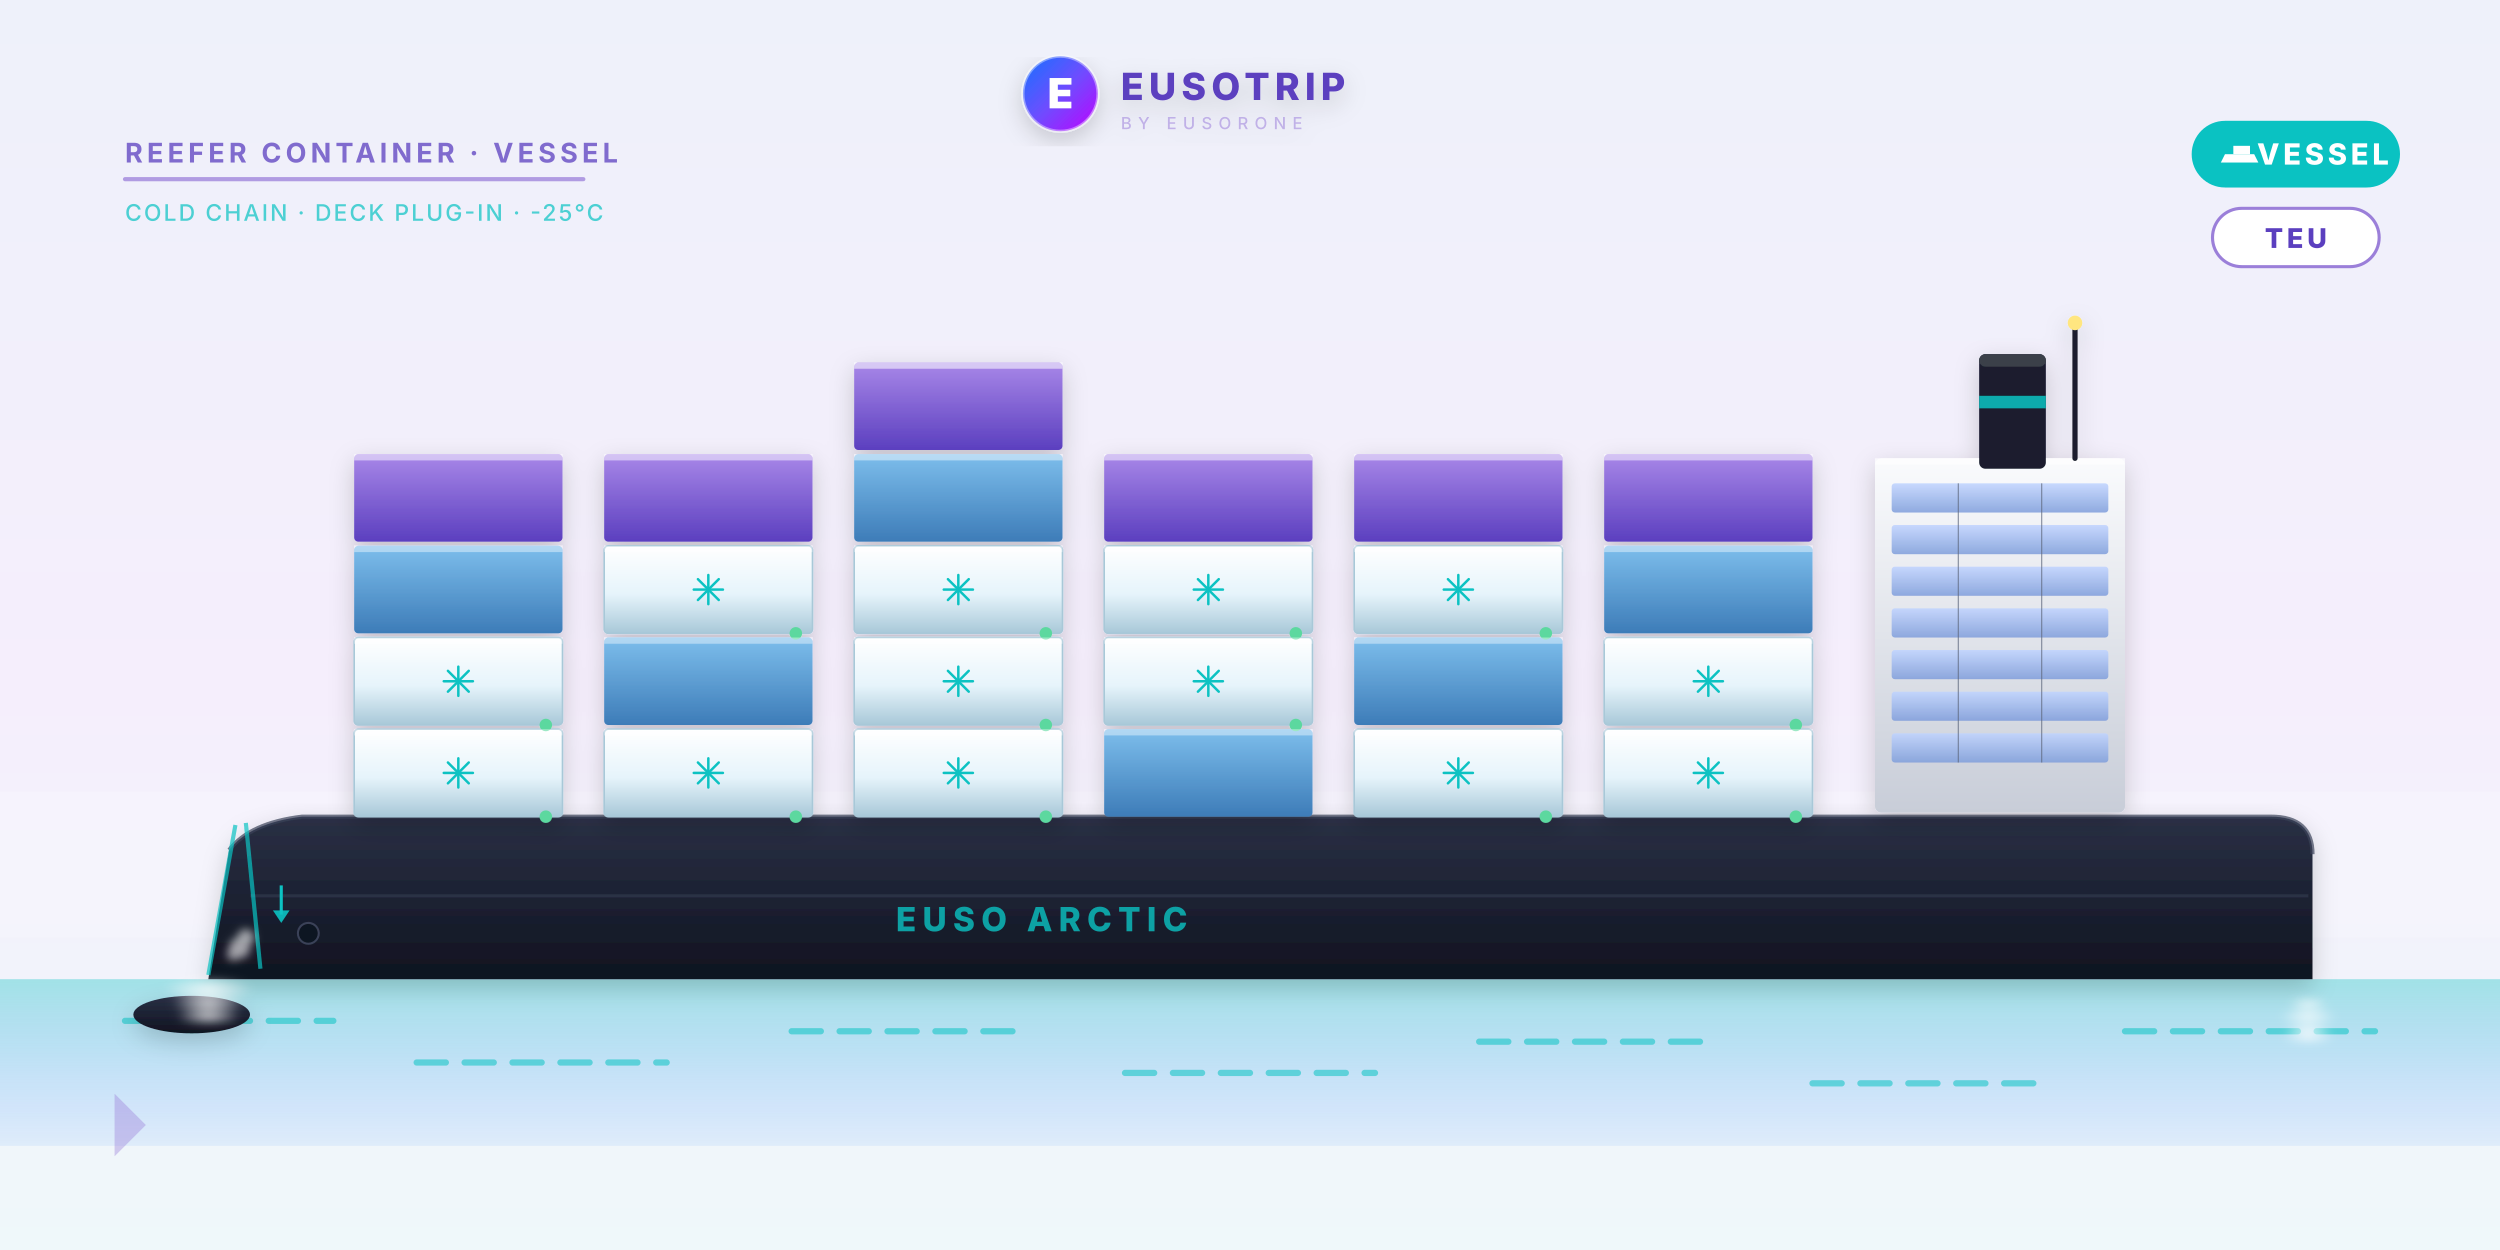
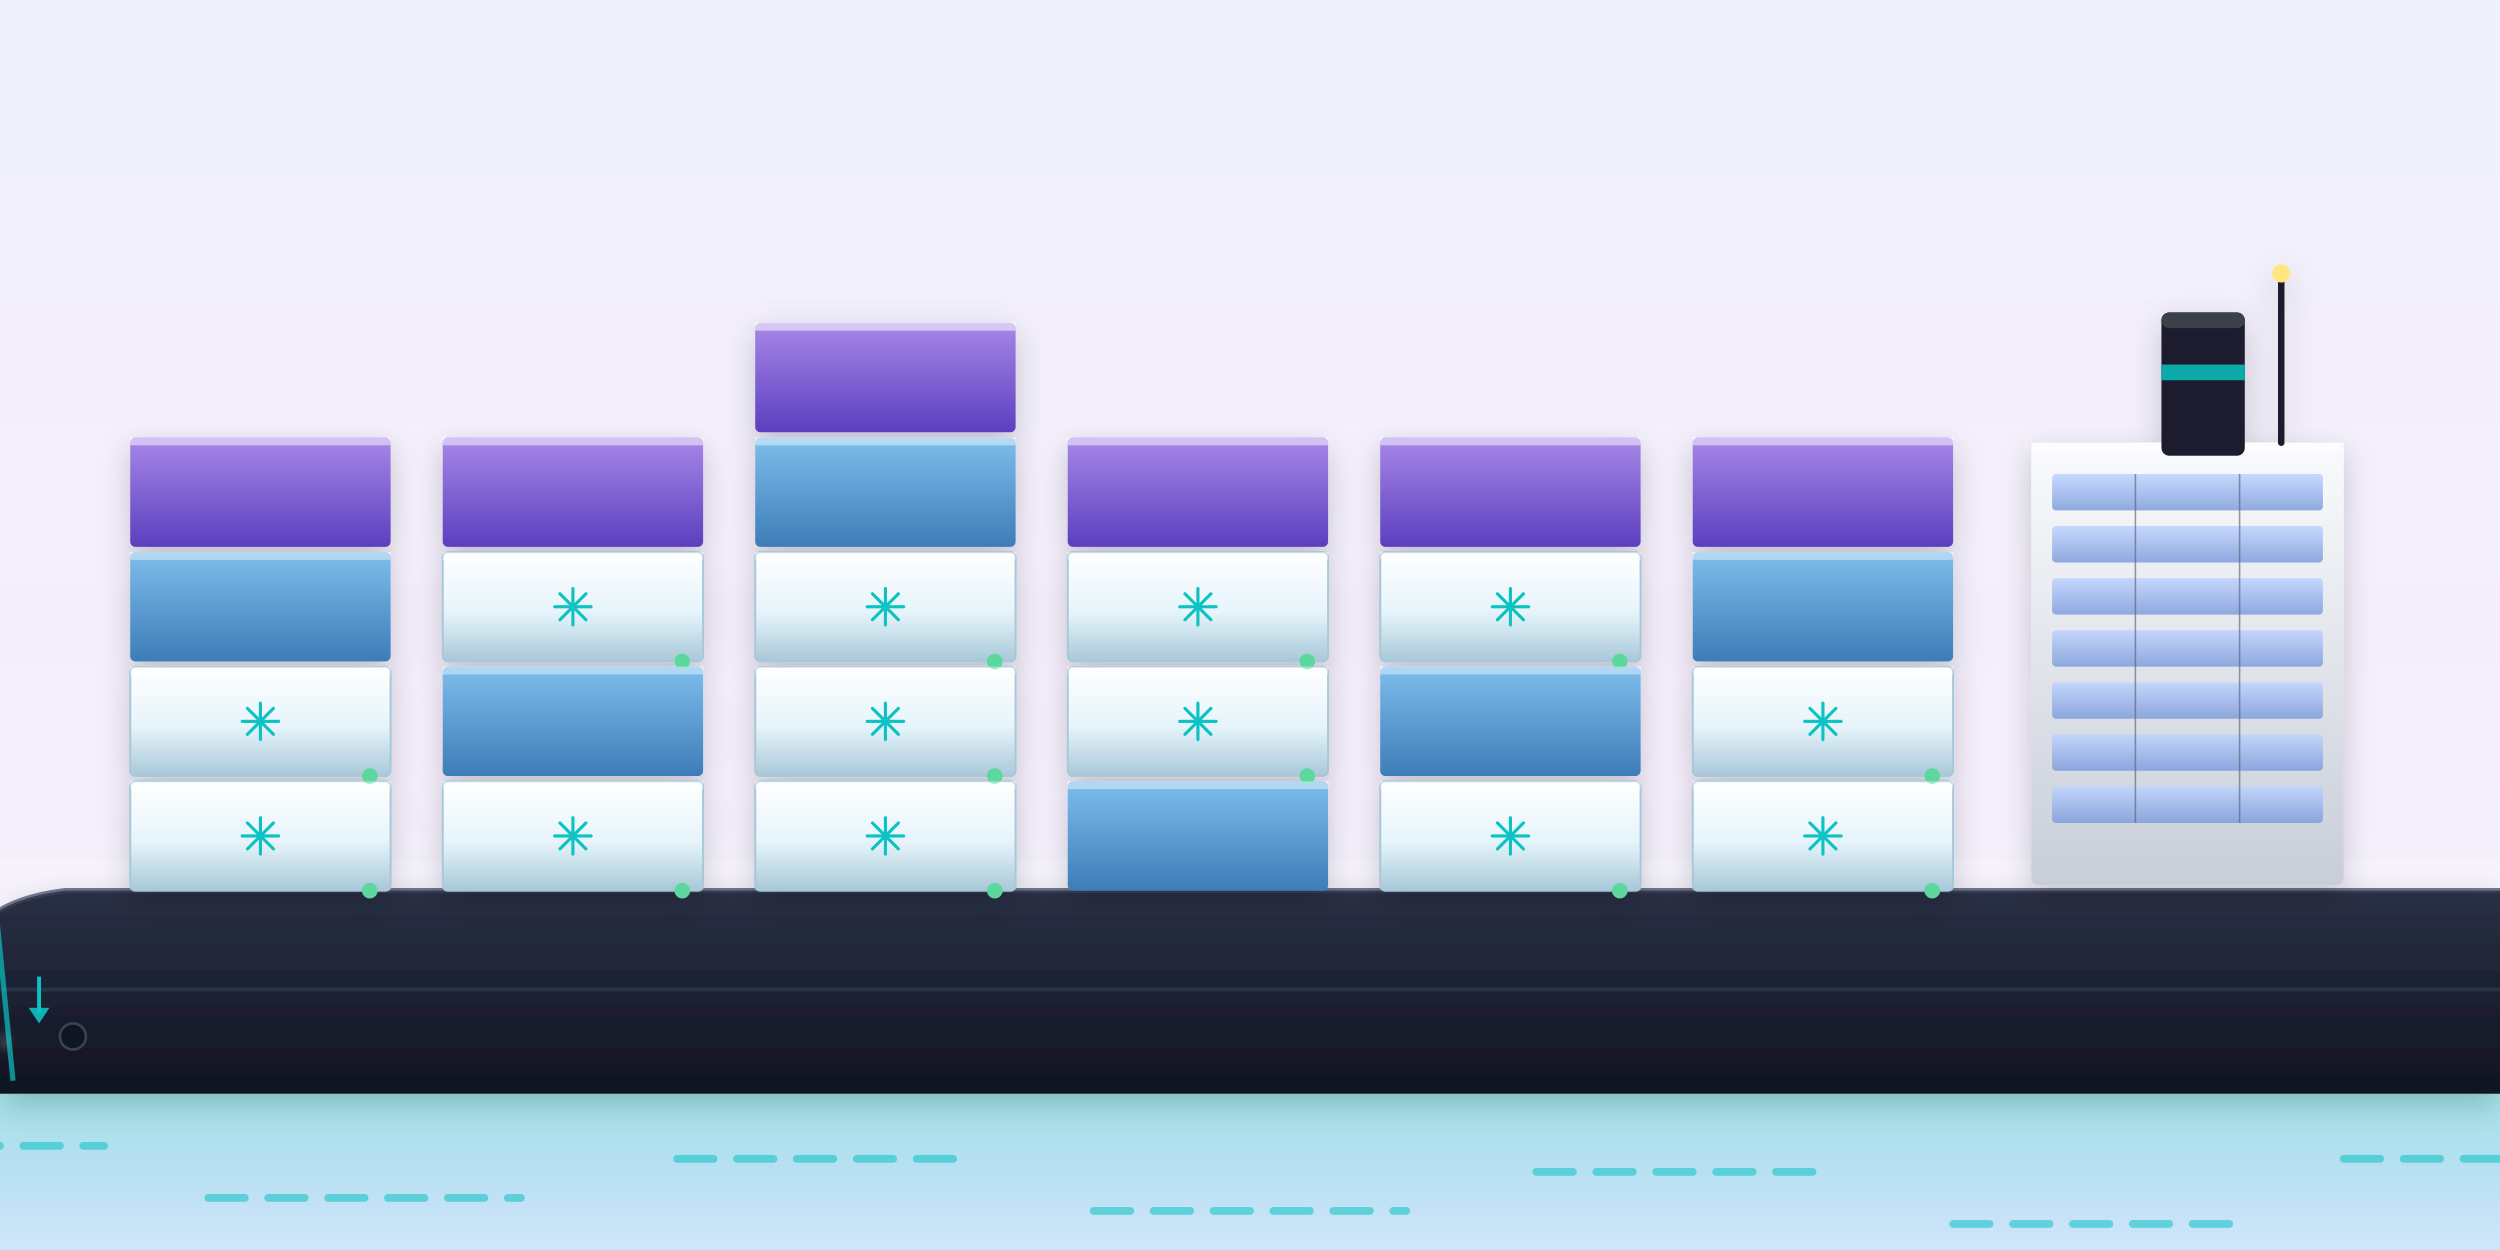
- <svg xmlns="http://www.w3.org/2000/svg" viewBox="0 0 1200 600" width="1200" height="600">
+ <svg xmlns="http://www.w3.org/2000/svg" width="1200" height="600" viewBox="0 50 1200 480" preserveAspectRatio="xMidYMid slice">
  <style>
    /* ========== HULL PITCH — ocean swell, bow rises and falls ========== */
    .hull-pitch {
      transform-origin: 600px 470px;
      animation: hull-pitch 7s ease-in-out infinite;
    }
    @keyframes hull-pitch {
      0%, 100% { transform: rotate(0deg);     }
      25%      { transform: rotate(-0.4deg);  }
      50%      { transform: rotate(0deg);     }
      75%      { transform: rotate(0.35deg);  }
    }
    .hull-roll {
      transform-origin: 600px 470px;
      animation: hull-roll 5.6s ease-in-out infinite;
    }
    @keyframes hull-roll {
      0%, 100% { transform: translateY(0)    skewX(0deg);   }
      50%      { transform: translateY(-1px) skewX(0.3deg); }
    }
    .stack-settle {
      animation: stack-settle 7s ease-in-out infinite -0.4s;
    }
    @keyframes stack-settle {
      0%, 100% { transform: translateY(0); }
      25%      { transform: translateY(0.6px); }
      75%      { transform: translateY(-0.6px); }
    }
    .antenna-arc {
      animation: antenna-arc 7s ease-in-out infinite;
    }
    @keyframes antenna-arc {
      0%, 100% { transform: translate(0,0); }
      25%      { transform: translate(-0.8px, 1px); }
      50%      { transform: translate(0,0); }
      75%      { transform: translate(0.8px, -1px); }
    }
    .bow-wave-1 { animation: bow-wave 2.4s ease-out infinite; }
    .bow-wave-2 { animation: bow-wave 2.4s ease-out infinite -0.8s; }
    .bow-wave-3 { animation: bow-wave 2.4s ease-out infinite -1.6s; }
    @keyframes bow-wave {
      0%   { opacity: 0;    transform: translateX(0)    scale(0.5); }
      15%  { opacity: 0.85; }
      100% { opacity: 0;    transform: translateX(-32px) scale(1.6); }
    }
    .bow-spray {
      animation: bow-spray 1.6s ease-out infinite;
    }
    @keyframes bow-spray {
      0%   { opacity: 0;   transform: translate(0,0)      scale(0.5); }
      20%  { opacity: 0.6; }
      100% { opacity: 0;   transform: translate(-22px,-14px) scale(1.3); }
    }
    .wake-1 { animation: wake-drift 3.2s linear infinite; }
    .wake-2 { animation: wake-drift 3.2s linear infinite -0.7s; }
    .wake-3 { animation: wake-drift 3.2s linear infinite -1.4s; }
    .wake-4 { animation: wake-drift 3.2s linear infinite -2.1s; }
    @keyframes wake-drift {
      0%   { opacity: 0;    transform: translateX(0)   scale(0.6); }
      15%  { opacity: 0.7;  }
      85%  { opacity: 0.3;  }
      100% { opacity: 0;    transform: translateX(85px) scale(1.4); }
    }

    /* ========== ORIGINAL VOCAB ========== */
    .sheen-band { animation: sheen-sweep 5s ease-in-out infinite; }
    @keyframes sheen-sweep {
      0%   { transform: translateX(-740px); }
      60%  { transform: translateX(740px); }
      100% { transform: translateX(740px); }
    }
    .wordmark-breath { animation: wordmark-breath 6s ease-in-out infinite; }
    @keyframes wordmark-breath {
      0%, 100% { opacity: 0.55; }
      50%      { opacity: 0.85; }
    }
    .badge-pulse {
      transform-box: fill-box; transform-origin: center;
      animation: badge-pulse 3.2s ease-in-out infinite;
    }
    @keyframes badge-pulse {
      0%, 100% { transform: scale(1);    opacity: 0.95; }
      50%      { transform: scale(1.04); opacity: 1; }
    }
    .chevron-pulse { animation: chevron-pulse 2.2s ease-in-out infinite; }
    @keyframes chevron-pulse {
      0%, 100% { opacity: 0.30; transform: translateX(0); }
      50%      { opacity: 0.65; transform: translateX(-4px); }
    }
    .sky-drift { animation: sky-drift 14s ease-in-out infinite; }
    @keyframes sky-drift {
      0%   { transform: translateX(-200px); }
      100% { transform: translateX(1400px); }
    }
    .bridge-window-pulse { animation: bridge-window-pulse 4s ease-in-out infinite; }
    @keyframes bridge-window-pulse {
      0%, 100% { opacity: 0.78; }
      50%      { opacity: 0.95; }
    }
    .antenna-blink {
      animation: antenna-blink 1.4s ease-in-out infinite;
      transform-box: fill-box; transform-origin: center;
    }
    @keyframes antenna-blink {
      0%, 65%, 100% { opacity: 0.35; transform: scale(1); }
      70%, 80%      { opacity: 1;    transform: scale(1.25); }
    }
    .bow-pulse { animation: bow-pulse 2.6s ease-in-out infinite; }
    @keyframes bow-pulse {
      0%, 100% { opacity: 0.55; }
      50%      { opacity: 0.95; }
    }
    .draft-fade { animation: draft-fade 7s ease-in-out infinite; }
    @keyframes draft-fade {
      0%, 100% { opacity: 0.55; }
      50%      { opacity: 0.78; }
    }
    /* ========== BRAND LOCKUP ========== */
    .brand-mark {
      transform-box: fill-box; transform-origin: center;
      animation: brand-pulse 3.6s ease-in-out infinite;
    }
    @keyframes brand-pulse {
      0%, 100% { transform: scale(1);    opacity: 0.92; }
      50%      { transform: scale(1.05); opacity: 1; }
    }
    .brand-word { animation: brand-word-breath 6s ease-in-out infinite; }
    @keyframes brand-word-breath {
      0%, 100% { opacity: 0.78; }
      50%      { opacity: 1; }
    }

    @media (prefers-reduced-motion: reduce) {
      .hull-pitch, .hull-roll, .stack-settle, .antenna-arc,
      .bow-wave-1, .bow-wave-2, .bow-wave-3, .bow-spray,
      .wake-1, .wake-2, .wake-3, .wake-4,
      .sheen-band, .wordmark-breath, .badge-pulse, .chevron-pulse,
      .sky-drift, .bridge-window-pulse, .antenna-blink,
      .bow-pulse, .draft-fade, .brand-mark, .brand-word { animation: none !important; }
    }
+   
+     /* ========== DARK-MODE OVERRIDES (2026-05-16) ========== */
+     @media (prefers-color-scheme: dark) {
+       .sky-bg          { fill: url(#skyDark) !important; }
+       .ground-line     { stroke: #5E4FC6 !important; opacity: 0.55 !important; }
+       .ground-shadow   { fill: #060912 !important; opacity: 0.55 !important; }
+       .brand-word      { fill: #C9B6FF !important; }
+       .brand-tagline   { fill: #8B7FE3 !important; }
+       .equipment-label { fill: #C9B6FF !important; }
+       .equipment-sub   { fill: #8B7FE3 !important; }
+       .equipment-rule  { stroke: #6E4DFF !important; }
+     }
  </style>
  <defs>
+     <linearGradient id="skyDark" x1="0" y1="0" x2="0" y2="1">
+       <stop offset="0%" stop-color="#0A0F1F" />
+       <stop offset="55%" stop-color="#141A2E" />
+       <stop offset="100%" stop-color="#0B0F1B" />
+     </linearGradient>
    <linearGradient id="brandIridescent" x1="0" y1="0" x2="1" y2="1">
      <stop offset="0%" stop-color="#1473FF" />
      <stop offset="50%" stop-color="#6E4DFF" />
      <stop offset="100%" stop-color="#BE01FF" />
    </linearGradient>
    <linearGradient id="sky" x1="0" y1="0" x2="0" y2="1">
      <stop offset="0%" stop-color="#EEF1FA" />
      <stop offset="55%" stop-color="#F5EEFC" />
      <stop offset="100%" stop-color="#EFF8FA" />
    </linearGradient>
    <linearGradient id="hull" x1="0" y1="0" x2="0" y2="1">
      <stop offset="0%" stop-color="#2A3045" />
      <stop offset="100%" stop-color="#0F1320" />
    </linearGradient>
    <linearGradient id="water" x1="0" y1="0" x2="0" y2="1">
      <stop offset="0%" stop-color="#0AC2C2" stop-opacity="0.35" />
      <stop offset="100%" stop-color="#1473FF" stop-opacity="0.08" />
    </linearGradient>
    <linearGradient id="conReefer" x1="0" y1="0" x2="0" y2="1">
      <stop offset="0%" stop-color="#FFFFFF" />
      <stop offset="55%" stop-color="#E6F4FB" />
      <stop offset="100%" stop-color="#A8C8D8" />
    </linearGradient>
    <linearGradient id="conBlue" x1="0" y1="0" x2="0" y2="1">
      <stop offset="0%" stop-color="#7DBEEC" />
      <stop offset="100%" stop-color="#3D7CB8" />
    </linearGradient>
    <linearGradient id="conPurple" x1="0" y1="0" x2="0" y2="1">
      <stop offset="0%" stop-color="#A887E8" />
      <stop offset="100%" stop-color="#5B3FBF" />
    </linearGradient>
    <linearGradient id="bridge" x1="0" y1="0" x2="0" y2="1">
      <stop offset="0%" stop-color="#FAFBFD" />
      <stop offset="100%" stop-color="#C8CDD8" />
    </linearGradient>
    <linearGradient id="windowGlass" x1="0" y1="0" x2="0" y2="1">
      <stop offset="0%" stop-color="#BFD3FF" />
      <stop offset="100%" stop-color="#7E9DDB" />
    </linearGradient>
    <filter id="rigShadow" x="-10%" y="-10%" width="120%" height="130%">
      <feGaussianBlur in="SourceAlpha" stdDeviation="6" />
      <feOffset dx="0" dy="4" result="offsetBlur" />
      <feComponentTransfer>
        <feFuncA type="linear" slope="0.18" />
      </feComponentTransfer>
      <feMerge>
        <feMergeNode />
        <feMergeNode in="SourceGraphic" />
      </feMerge>
    </filter>
    <radialGradient id="foam" cx="0.5" cy="0.5" r="0.5">
      <stop offset="0%" stop-color="#FFFFFF" stop-opacity="0.85" />
      <stop offset="60%" stop-color="#FFFFFF" stop-opacity="0.35" />
      <stop offset="100%" stop-color="#FFFFFF" stop-opacity="0" />
    </radialGradient>
    <filter id="foamBlur" x="-50%" y="-50%" width="200%" height="200%">
      <feGaussianBlur stdDeviation="2" />
    </filter>
    <filter id="smokeBlur" x="-50%" y="-50%" width="200%" height="200%">
      <feGaussianBlur stdDeviation="3" />
    </filter>
  </defs>
  <g class="hull-pitch">
    <g class="hull-roll">
-       <rect width="1200" height="600" fill="url(#sky)" />
+       <rect class="sky-bg" width="1200" height="600" fill="url(#sky)" />
      <rect x="0" y="380" width="1200" height="70" fill="#FFFFFF" opacity="0.18" />
      <rect x="0" y="470" width="1200" height="80" fill="url(#water)" />
      <g stroke="#0AC2C2" stroke-width="3" stroke-linecap="round" opacity="0.55">
        <line x1="60" y1="490" x2="160" y2="490" stroke-dasharray="14 9" />
        <line x1="200" y1="510" x2="320" y2="510" stroke-dasharray="14 9" />
        <line x1="380" y1="495" x2="490" y2="495" stroke-dasharray="14 9" />
        <line x1="540" y1="515" x2="660" y2="515" stroke-dasharray="14 9" />
        <line x1="710" y1="500" x2="820" y2="500" stroke-dasharray="14 9" />
        <line x1="870" y1="520" x2="980" y2="520" stroke-dasharray="14 9" />
        <line x1="1020" y1="495" x2="1140" y2="495" stroke-dasharray="14 9" />
      </g>
      <g filter="url(#rigShadow)">
        <ellipse cx="92" cy="487" rx="28" ry="9" fill="url(#hull)" />
        <path d="M 100 470 L 110 408 Q 120 395 145 392 L 1090 392 Q 1110 392 1110 410 L 1110 470 Z" fill="url(#hull)" />
        <path d="M 110 408 Q 120 395 145 392 L 1090 392 Q 1110 392 1110 410" stroke="#3A4258" stroke-width="2" fill="none" opacity="0.7" />
        <line x1="120" y1="430" x2="1108" y2="430" stroke="#3A4258" stroke-width="1.5" opacity="0.5" />
        <line x1="118" y1="395" x2="125" y2="465" stroke="#0AC2C2" stroke-width="2" opacity="0.7" />
        <g transform="translate(135 425)">
          <line x1="0" y1="0" x2="0" y2="14" stroke="#0AC2C2" stroke-width="1.5" />
          <path d="M -4 12 L 4 12 L 0 18 Z" fill="#0AC2C2" opacity="0.9" />
        </g>
        <circle cx="148" cy="448" r="5" fill="#0F1320" stroke="#3A4258" stroke-width="1" />
-         <text x="500" y="447" text-anchor="middle" font-family="Inter, system-ui, sans-serif" font-weight="800" font-size="16" fill="#0AC2C2" opacity="0.8" letter-spacing="3">EUSO ARCTIC</text>
      </g>
      <g filter="url(#rigShadow)">
        <g transform="translate(170 0)">
          <rect x="0" y="350" width="100" height="42" rx="2" fill="url(#conReefer)" stroke="#A8C8D8" stroke-width="0.8" />
          <rect x="0" y="306" width="100" height="42" rx="2" fill="url(#conReefer)" stroke="#A8C8D8" stroke-width="0.8" />
          <rect x="0" y="262" width="100" height="42" rx="2" fill="url(#conBlue)" />
          <rect x="0" y="218" width="100" height="42" rx="2" fill="url(#conPurple)" />
          <g transform="translate(50 371)" stroke="#0AC2C2" stroke-width="1.2" stroke-linecap="round" fill="none">
            <line x1="0" y1="-7" x2="0" y2="7" />
            <line x1="-7" y1="0" x2="7" y2="0" />
            <line x1="-5" y1="-5" x2="5" y2="5" />
            <line x1="-5" y1="5" x2="5" y2="-5" />
          </g>
          <g transform="translate(50 327)" stroke="#0AC2C2" stroke-width="1.2" stroke-linecap="round" fill="none">
            <line x1="0" y1="-7" x2="0" y2="7" />
            <line x1="-7" y1="0" x2="7" y2="0" />
            <line x1="-5" y1="-5" x2="5" y2="5" />
            <line x1="-5" y1="5" x2="5" y2="-5" />
          </g>
          <circle cx="92" cy="392" r="3" fill="#5BD89F" />
          <circle cx="92" cy="348" r="3" fill="#5BD89F" />
          <rect x="0" y="218" width="100" height="3" fill="#FFFFFF" opacity="0.5" />
          <rect x="0" y="262" width="100" height="3" fill="#FFFFFF" opacity="0.4" />
          <rect x="0" y="306" width="100" height="3" fill="#FFFFFF" opacity="0.4" />
          <rect x="0" y="350" width="100" height="3" fill="#FFFFFF" opacity="0.4" />
        </g>
        <g transform="translate(290 0)">
          <rect x="0" y="350" width="100" height="42" rx="2" fill="url(#conReefer)" stroke="#A8C8D8" stroke-width="0.8" />
          <rect x="0" y="306" width="100" height="42" rx="2" fill="url(#conBlue)" />
          <rect x="0" y="262" width="100" height="42" rx="2" fill="url(#conReefer)" stroke="#A8C8D8" stroke-width="0.8" />
          <rect x="0" y="218" width="100" height="42" rx="2" fill="url(#conPurple)" />
          <g transform="translate(50 371)" stroke="#0AC2C2" stroke-width="1.2" stroke-linecap="round" fill="none">
            <line x1="0" y1="-7" x2="0" y2="7" />
            <line x1="-7" y1="0" x2="7" y2="0" />
            <line x1="-5" y1="-5" x2="5" y2="5" />
            <line x1="-5" y1="5" x2="5" y2="-5" />
          </g>
          <g transform="translate(50 283)" stroke="#0AC2C2" stroke-width="1.2" stroke-linecap="round" fill="none">
            <line x1="0" y1="-7" x2="0" y2="7" />
            <line x1="-7" y1="0" x2="7" y2="0" />
            <line x1="-5" y1="-5" x2="5" y2="5" />
            <line x1="-5" y1="5" x2="5" y2="-5" />
          </g>
          <circle cx="92" cy="392" r="3" fill="#5BD89F" />
          <circle cx="92" cy="304" r="3" fill="#5BD89F" />
          <rect x="0" y="218" width="100" height="3" fill="#FFFFFF" opacity="0.5" />
          <rect x="0" y="262" width="100" height="3" fill="#FFFFFF" opacity="0.4" />
          <rect x="0" y="306" width="100" height="3" fill="#FFFFFF" opacity="0.4" />
          <rect x="0" y="350" width="100" height="3" fill="#FFFFFF" opacity="0.4" />
        </g>
        <g transform="translate(410 0)">
          <rect x="0" y="350" width="100" height="42" rx="2" fill="url(#conReefer)" stroke="#A8C8D8" stroke-width="0.8" />
          <rect x="0" y="306" width="100" height="42" rx="2" fill="url(#conReefer)" stroke="#A8C8D8" stroke-width="0.8" />
          <rect x="0" y="262" width="100" height="42" rx="2" fill="url(#conReefer)" stroke="#A8C8D8" stroke-width="0.8" />
          <rect x="0" y="218" width="100" height="42" rx="2" fill="url(#conBlue)" />
          <rect x="0" y="174" width="100" height="42" rx="2" fill="url(#conPurple)" />
          <g transform="translate(50 371)" stroke="#0AC2C2" stroke-width="1.2" stroke-linecap="round" fill="none">
            <line x1="0" y1="-7" x2="0" y2="7" />
            <line x1="-7" y1="0" x2="7" y2="0" />
            <line x1="-5" y1="-5" x2="5" y2="5" />
            <line x1="-5" y1="5" x2="5" y2="-5" />
          </g>
          <g transform="translate(50 327)" stroke="#0AC2C2" stroke-width="1.2" stroke-linecap="round" fill="none">
            <line x1="0" y1="-7" x2="0" y2="7" />
            <line x1="-7" y1="0" x2="7" y2="0" />
            <line x1="-5" y1="-5" x2="5" y2="5" />
            <line x1="-5" y1="5" x2="5" y2="-5" />
          </g>
          <g transform="translate(50 283)" stroke="#0AC2C2" stroke-width="1.2" stroke-linecap="round" fill="none">
            <line x1="0" y1="-7" x2="0" y2="7" />
            <line x1="-7" y1="0" x2="7" y2="0" />
            <line x1="-5" y1="-5" x2="5" y2="5" />
            <line x1="-5" y1="5" x2="5" y2="-5" />
          </g>
          <circle cx="92" cy="392" r="3" fill="#5BD89F" />
          <circle cx="92" cy="348" r="3" fill="#5BD89F" />
          <circle cx="92" cy="304" r="3" fill="#5BD89F" />
          <rect x="0" y="174" width="100" height="3" fill="#FFFFFF" opacity="0.55" />
          <rect x="0" y="218" width="100" height="3" fill="#FFFFFF" opacity="0.45" />
          <rect x="0" y="262" width="100" height="3" fill="#FFFFFF" opacity="0.4" />
          <rect x="0" y="306" width="100" height="3" fill="#FFFFFF" opacity="0.4" />
          <rect x="0" y="350" width="100" height="3" fill="#FFFFFF" opacity="0.4" />
        </g>
        <g transform="translate(530 0)">
          <rect x="0" y="350" width="100" height="42" rx="2" fill="url(#conBlue)" />
          <rect x="0" y="306" width="100" height="42" rx="2" fill="url(#conReefer)" stroke="#A8C8D8" stroke-width="0.8" />
          <rect x="0" y="262" width="100" height="42" rx="2" fill="url(#conReefer)" stroke="#A8C8D8" stroke-width="0.8" />
          <rect x="0" y="218" width="100" height="42" rx="2" fill="url(#conPurple)" />
          <g transform="translate(50 327)" stroke="#0AC2C2" stroke-width="1.2" stroke-linecap="round" fill="none">
            <line x1="0" y1="-7" x2="0" y2="7" />
            <line x1="-7" y1="0" x2="7" y2="0" />
            <line x1="-5" y1="-5" x2="5" y2="5" />
            <line x1="-5" y1="5" x2="5" y2="-5" />
          </g>
          <g transform="translate(50 283)" stroke="#0AC2C2" stroke-width="1.2" stroke-linecap="round" fill="none">
            <line x1="0" y1="-7" x2="0" y2="7" />
            <line x1="-7" y1="0" x2="7" y2="0" />
            <line x1="-5" y1="-5" x2="5" y2="5" />
            <line x1="-5" y1="5" x2="5" y2="-5" />
          </g>
          <circle cx="92" cy="348" r="3" fill="#5BD89F" />
          <circle cx="92" cy="304" r="3" fill="#5BD89F" />
          <rect x="0" y="218" width="100" height="3" fill="#FFFFFF" opacity="0.5" />
          <rect x="0" y="262" width="100" height="3" fill="#FFFFFF" opacity="0.4" />
          <rect x="0" y="306" width="100" height="3" fill="#FFFFFF" opacity="0.4" />
          <rect x="0" y="350" width="100" height="3" fill="#FFFFFF" opacity="0.4" />
        </g>
        <g transform="translate(650 0)">
          <rect x="0" y="350" width="100" height="42" rx="2" fill="url(#conReefer)" stroke="#A8C8D8" stroke-width="0.8" />
          <rect x="0" y="306" width="100" height="42" rx="2" fill="url(#conBlue)" />
          <rect x="0" y="262" width="100" height="42" rx="2" fill="url(#conReefer)" stroke="#A8C8D8" stroke-width="0.8" />
          <rect x="0" y="218" width="100" height="42" rx="2" fill="url(#conPurple)" />
          <g transform="translate(50 371)" stroke="#0AC2C2" stroke-width="1.2" stroke-linecap="round" fill="none">
            <line x1="0" y1="-7" x2="0" y2="7" />
            <line x1="-7" y1="0" x2="7" y2="0" />
            <line x1="-5" y1="-5" x2="5" y2="5" />
            <line x1="-5" y1="5" x2="5" y2="-5" />
          </g>
          <g transform="translate(50 283)" stroke="#0AC2C2" stroke-width="1.2" stroke-linecap="round" fill="none">
            <line x1="0" y1="-7" x2="0" y2="7" />
            <line x1="-7" y1="0" x2="7" y2="0" />
            <line x1="-5" y1="-5" x2="5" y2="5" />
            <line x1="-5" y1="5" x2="5" y2="-5" />
          </g>
          <circle cx="92" cy="392" r="3" fill="#5BD89F" />
          <circle cx="92" cy="304" r="3" fill="#5BD89F" />
          <rect x="0" y="218" width="100" height="3" fill="#FFFFFF" opacity="0.5" />
          <rect x="0" y="262" width="100" height="3" fill="#FFFFFF" opacity="0.4" />
          <rect x="0" y="306" width="100" height="3" fill="#FFFFFF" opacity="0.4" />
          <rect x="0" y="350" width="100" height="3" fill="#FFFFFF" opacity="0.4" />
        </g>
        <g transform="translate(770 0)">
          <rect x="0" y="350" width="100" height="42" rx="2" fill="url(#conReefer)" stroke="#A8C8D8" stroke-width="0.8" />
          <rect x="0" y="306" width="100" height="42" rx="2" fill="url(#conReefer)" stroke="#A8C8D8" stroke-width="0.8" />
          <rect x="0" y="262" width="100" height="42" rx="2" fill="url(#conBlue)" />
          <rect x="0" y="218" width="100" height="42" rx="2" fill="url(#conPurple)" />
          <g transform="translate(50 371)" stroke="#0AC2C2" stroke-width="1.2" stroke-linecap="round" fill="none">
            <line x1="0" y1="-7" x2="0" y2="7" />
            <line x1="-7" y1="0" x2="7" y2="0" />
            <line x1="-5" y1="-5" x2="5" y2="5" />
            <line x1="-5" y1="5" x2="5" y2="-5" />
          </g>
          <g transform="translate(50 327)" stroke="#0AC2C2" stroke-width="1.2" stroke-linecap="round" fill="none">
            <line x1="0" y1="-7" x2="0" y2="7" />
            <line x1="-7" y1="0" x2="7" y2="0" />
            <line x1="-5" y1="-5" x2="5" y2="5" />
            <line x1="-5" y1="5" x2="5" y2="-5" />
          </g>
          <circle cx="92" cy="392" r="3" fill="#5BD89F" />
          <circle cx="92" cy="348" r="3" fill="#5BD89F" />
          <rect x="0" y="218" width="100" height="3" fill="#FFFFFF" opacity="0.5" />
          <rect x="0" y="262" width="100" height="3" fill="#FFFFFF" opacity="0.4" />
          <rect x="0" y="306" width="100" height="3" fill="#FFFFFF" opacity="0.4" />
          <rect x="0" y="350" width="100" height="3" fill="#FFFFFF" opacity="0.4" />
        </g>
      </g>
    </g>
  </g>
  <g filter="url(#rigShadow)">
    <rect x="900" y="220" width="120" height="170" rx="3" fill="url(#bridge)" />
    <rect x="900" y="220" width="120" height="3" fill="#FFFFFF" opacity="0.6" />
    <g fill="url(#windowGlass)" opacity="0.85">
      <rect x="908" y="232" width="104" height="14" rx="1.5" />
      <rect x="908" y="252" width="104" height="14" rx="1.5" />
      <rect x="908" y="272" width="104" height="14" rx="1.5" />
      <rect x="908" y="292" width="104" height="14" rx="1.5" />
      <rect x="908" y="312" width="104" height="14" rx="1.5" />
      <rect x="908" y="332" width="104" height="14" rx="1.5" />
      <rect x="908" y="352" width="104" height="14" rx="1.5" />
    </g>
    <g stroke="#5A6378" stroke-width="0.6" opacity="0.65">
      <line x1="940" y1="232" x2="940" y2="366" />
      <line x1="980" y1="232" x2="980" y2="366" />
    </g>
    <rect x="950" y="170" width="32" height="55" rx="3" fill="#1A1F2E" />
    <rect x="950" y="170" width="32" height="6" rx="3" fill="#3A3F4A" />
    <rect x="950" y="190" width="32" height="6" fill="#0AC2C2" opacity="0.85" />
    <line x1="996" y1="220" x2="996" y2="155" stroke="#1A1F2E" stroke-width="2.5" stroke-linecap="round" />
    <circle cx="996" cy="155" r="3.5" fill="#FFE680" />
  </g>
  <line x1="113" y1="396" x2="100" y2="468" stroke="#0AC2C2" stroke-width="2" opacity="0.7" />
-   <g>
-     <rect x="1052" y="58" width="100" height="32" rx="16" ry="16" fill="#0AC2C2" />
-     <g transform="translate(1066 70)" fill="#FFFFFF">
-       <path d="M 0 8 L 2 4 L 16 4 L 18 8 Z" />
-       <rect x="6" y="0" width="8" height="4" />
-     </g>
-     <text x="1115" y="79" text-anchor="middle" font-family="Inter, system-ui, sans-serif" font-weight="800" font-size="14" letter-spacing="1.8" fill="#FFFFFF">VESSEL</text>
-   </g>
-   <g>
-     <rect x="1062" y="100" width="80" height="28" rx="14" ry="14" fill="#FFFFFF" stroke="#9B7FD9" stroke-width="1.5" />
-     <text x="1102" y="119" text-anchor="middle" font-family="Inter, system-ui, sans-serif" font-weight="800" font-size="13" letter-spacing="1.8" fill="#5B3FBF">TEU</text>
-   </g>
  <g opacity="0.75">
-     <text x="60" y="78" font-family="Inter, system-ui, sans-serif" font-weight="700" font-size="13" letter-spacing="2" fill="#5B3FBF">REEFER CONTAINER · VESSEL</text>
-     <line x1="60" y1="86" x2="280" y2="86" stroke="#9B7FD9" stroke-width="2" stroke-linecap="round" />
-     <text x="60" y="106" font-family="Inter, system-ui, sans-serif" font-weight="500" font-size="11" letter-spacing="1" fill="#0AC2C2" opacity="0.95">COLD CHAIN · DECK PLUG-IN · -25°C</text>
-   </g>
-   <g opacity="0.4">
-     <path d="M 70 540 L 55 525 L 55 555 Z" fill="#9B7FD9" />
  </g>
  <g filter="url(#foamBlur)">
    <ellipse class="wake-1" cx="1108" cy="488" rx="14" ry="4" fill="url(#foam)" />
    <ellipse class="wake-2" cx="1108" cy="494" rx="12" ry="3" fill="url(#foam)" />
    <ellipse class="wake-3" cx="1108" cy="482" rx="10" ry="3" fill="url(#foam)" />
    <ellipse class="wake-4" cx="1108" cy="498" rx="13" ry="3" fill="url(#foam)" />
  </g>
  <g filter="url(#foamBlur)">
    <ellipse class="bow-wave-1" cx="100" cy="475" rx="22" ry="6" fill="url(#foam)" />
    <ellipse class="bow-wave-2" cx="100" cy="482" rx="18" ry="5" fill="url(#foam)" />
    <ellipse class="bow-wave-3" cx="100" cy="488" rx="16" ry="4" fill="url(#foam)" />
  </g>
  <g filter="url(#foamBlur)" opacity="0.6">
    <circle class="bow-spray" cx="115" cy="455" r="5" fill="#FFFFFF" />
    <circle class="bow-spray" cx="118" cy="450" r="4" fill="#FFFFFF" style="animation-delay:-0.5s" />
    <circle class="bow-spray" cx="112" cy="458" r="3" fill="#FFFFFF" style="animation-delay:-1s" />
  </g>
-   <g class="brand-lockup" filter="url(#rigShadow)" transform="translate(490 26)">
-     <g class="brand-mark">
-       <circle cx="19" cy="19" r="18" fill="url(#brandIridescent)" />
-       <circle cx="19" cy="19" r="18" fill="none" stroke="#FFFFFF" stroke-width="1.5" opacity="0.4" />
-       <text x="19" y="26" text-anchor="middle" font-family="Inter, system-ui, sans-serif" font-weight="900" font-size="20" fill="#FFFFFF" letter-spacing="-1">E</text>
-     </g>
-     <text class="brand-word" x="48" y="22" font-family="Inter, system-ui, sans-serif" font-weight="800" font-size="18" letter-spacing="2.5" fill="#5B3FBF">EUSOTRIP</text>
-     <text x="48" y="36" font-family="Inter, system-ui, sans-serif" font-weight="500" font-size="8" letter-spacing="3" fill="#9B7FD9" opacity="0.55">BY EUSORONE</text>
-   </g>
</svg>
